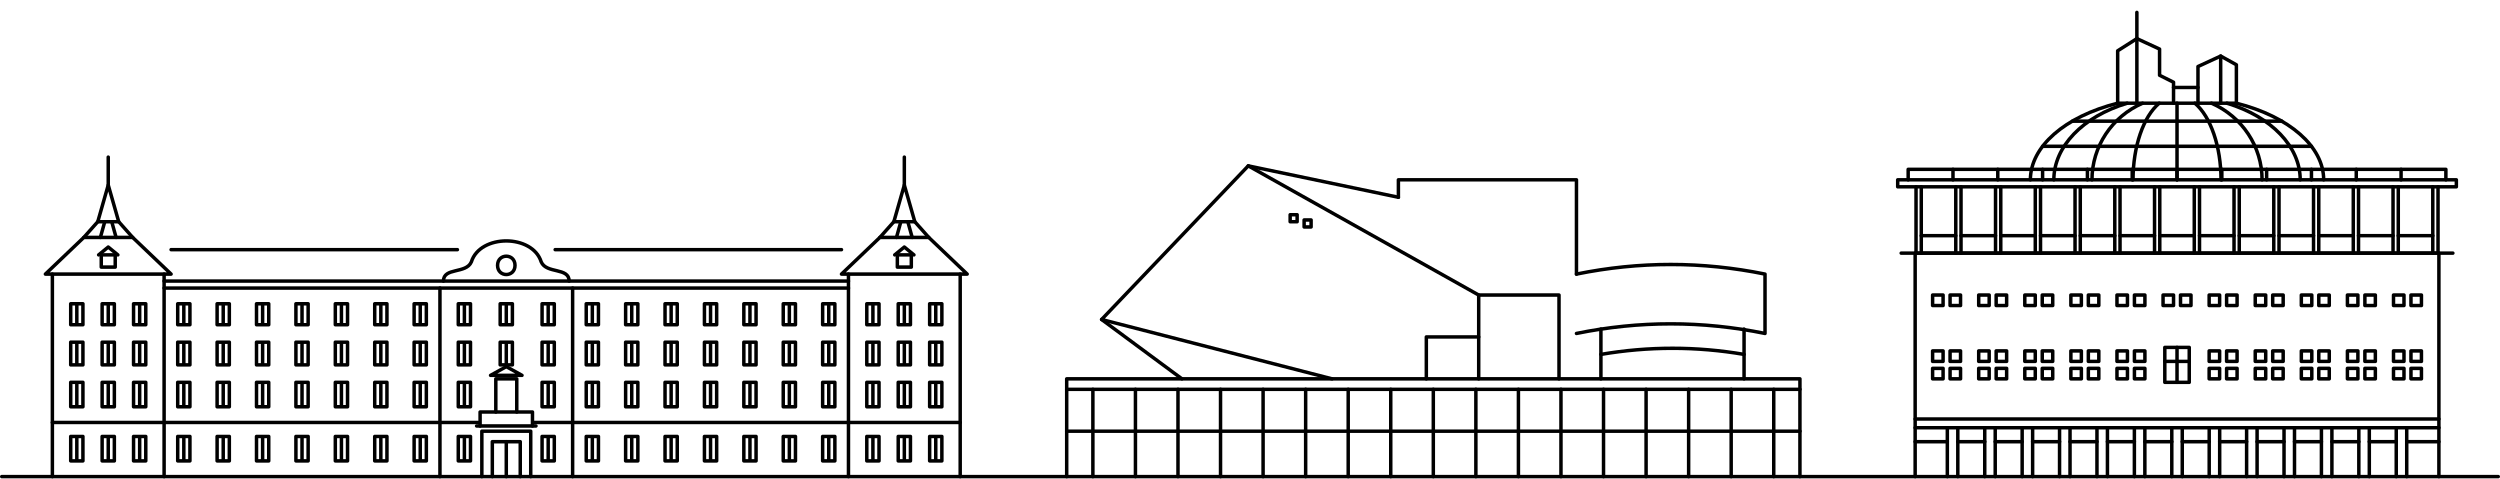
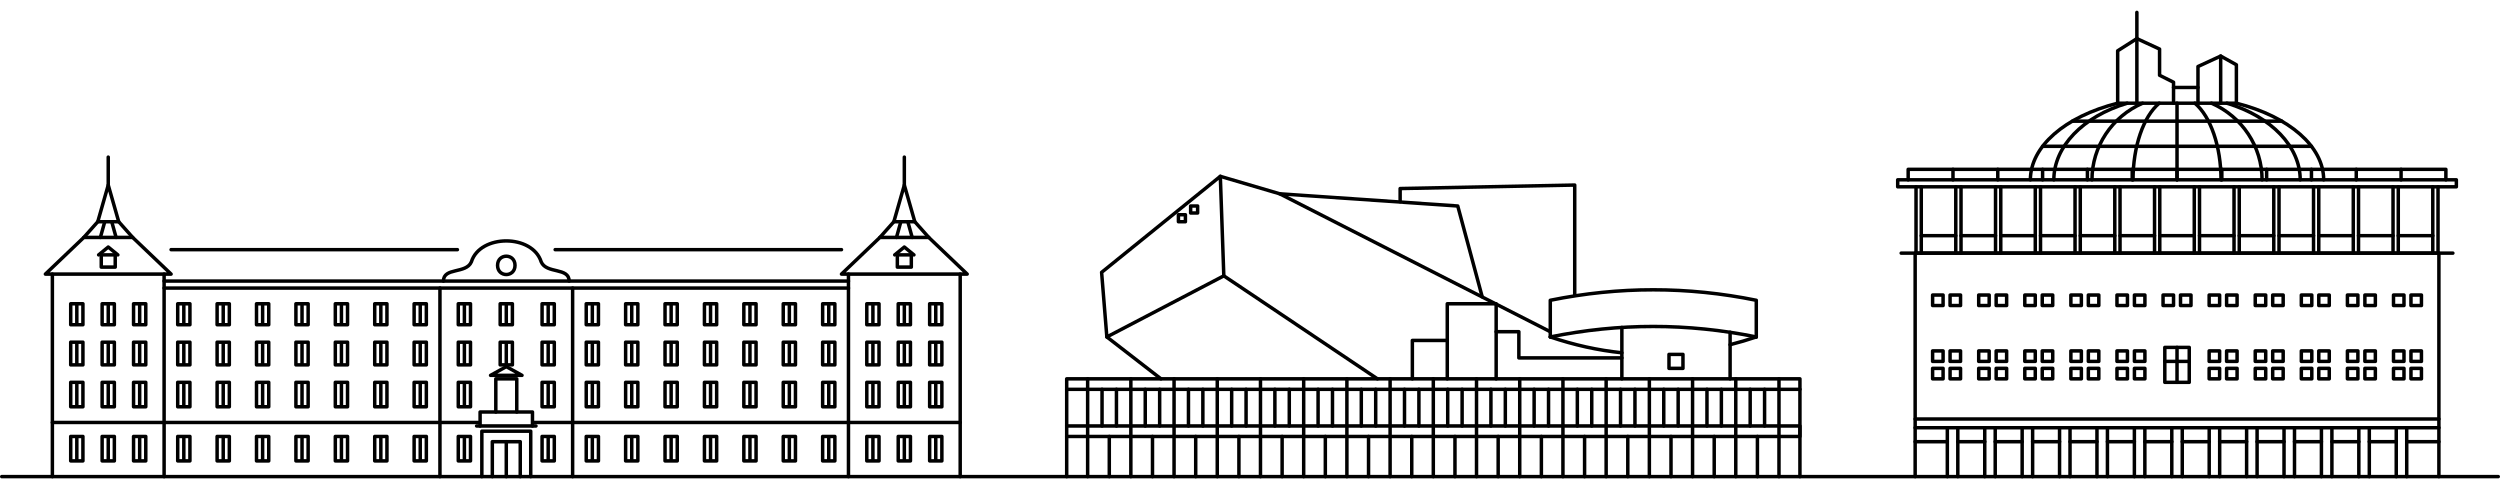
<svg xmlns="http://www.w3.org/2000/svg" fill="none" stroke="currentColor" stroke-linecap="round" stroke-linejoin="round" stroke-width="2" viewBox="-1 -1 1432 274">
  <path d="M29 272V156h-4l22-21h28l22 21h-4v116" />
  <path d="M29 156h64" />
  <path d="m47 135 8-9 6-21 6 21 8 9" />
  <path d="M55 126h12" />
  <path d="m56.5 135 2.5-9m6.5 9-2.5-9" />
  <path d="M61 105V89" />
  <path d="M57 152v-7h8v7Z" />
  <path d="m55.5 145 5.5-4.5 5.5 4.5" />
  <path d="M485 272V156h-4l22-21h28l22 21h-4v116" />
  <path d="M485 156h64" />
  <path d="m503 135 8-9 6-21 6 21 8 9" />
  <path d="M511 126h12" />
  <path d="m512.5 135 2.5-9m6.5 9-2.5-9" />
  <path d="M517 105V89" />
  <path d="M513 152v-7h8v7Z" />
  <path d="m511.5 145 5.5-4.5 5.5 4.5" />
  <path d="M93 160h392" />
  <path d="M93 164h392" />
  <path d="M97 142h164" />
  <path d="M317 142h164" />
  <path d="M251 164v108" />
  <path d="M327 164v108" />
  <path d="M253 160c0-8 13-4 16-11 5-16 35-16 40 0 3 7 16 3 16 11" />
  <path d="M284 151c0 7 10 7 10 0s-10-7-10 0" />
  <path d="M29 241h244" />
  <path d="M305 241h244" />
  <path d="M39.5 263v-14h7v14Zm3.5 0v-14m14.5 14v-14h7v14Zm3.5 0v-14m14.5 14v-14h7v14Zm3.5 0v-14m21.79 14v-14h7v14Zm3.5 0v-14m19.07 14v-14h7v14Zm3.5 0v-14m19.07 14v-14h7v14Zm3.5 0v-14m19.07 14v-14h7v14Zm3.5 0v-14m19.07 14v-14h7v14Zm3.5 0v-14m19.07 14v-14h7v14Zm3.5 0v-14m19.07 14v-14h7v14Zm3.5 0v-14m21.79 14v-14h7v14Zm3.5 0v-14m44.5 14v-14h7v14Zm3.5 0v-14m21.79 14v-14h7v14Zm3.5 0v-14m19.07 14v-14h7v14Zm3.5 0v-14m19.07 14v-14h7v14Zm3.5 0v-14m19.07 14v-14h7v14Zm3.5 0v-14m19.07 14v-14h7v14Zm3.5 0v-14m19.07 14v-14h7v14Zm3.5 0v-14m19.07 14v-14h7v14Zm3.5 0v-14m21.79 14v-14h7v14Zm3.5 0v-14m14.5 14v-14h7v14Zm3.5 0v-14m14.5 14v-14h7v14Zm3.5 0v-14" />
  <path d="M39.5 232v-14h7v14Zm3.5 0v-14m14.5 14v-14h7v14Zm3.5 0v-14m14.5 14v-14h7v14Zm3.5 0v-14m21.79 14v-14h7v14Zm3.5 0v-14m19.07 14v-14h7v14Zm3.5 0v-14m19.07 14v-14h7v14Zm3.5 0v-14m19.07 14v-14h7v14Zm3.5 0v-14m19.07 14v-14h7v14Zm3.5 0v-14m19.07 14v-14h7v14Zm3.5 0v-14m19.07 14v-14h7v14Zm3.5 0v-14m21.79 14v-14h7v14Zm3.5 0v-14m44.5 14v-14h7v14Zm3.5 0v-14m21.79 14v-14h7v14Zm3.5 0v-14m19.07 14v-14h7v14Zm3.5 0v-14m19.07 14v-14h7v14Zm3.5 0v-14m19.07 14v-14h7v14Zm3.5 0v-14m19.07 14v-14h7v14Zm3.5 0v-14m19.07 14v-14h7v14Zm3.5 0v-14m19.07 14v-14h7v14Zm3.5 0v-14m21.79 14v-14h7v14Zm3.5 0v-14m14.5 14v-14h7v14Zm3.5 0v-14m14.5 14v-14h7v14Zm3.5 0v-14" />
  <path d="M39.5 208v-13h7v13Zm3.5 0v-13m14.5 13v-13h7v13Zm3.5 0v-13m14.5 13v-13h7v13Zm3.5 0v-13m21.79 13v-13h7v13Zm3.5 0v-13m19.07 13v-13h7v13Zm3.5 0v-13m19.07 13v-13h7v13Zm3.5 0v-13m19.07 13v-13h7v13Zm3.5 0v-13m19.07 13v-13h7v13Zm3.5 0v-13m19.07 13v-13h7v13Zm3.5 0v-13m19.07 13v-13h7v13Zm3.5 0v-13m21.79 13v-13h7v13Zm3.5 0v-13m20.5 13v-13h7v13Zm3.5 0v-13m20.5 13v-13h7v13Zm3.5 0v-13m21.79 13v-13h7v13Zm3.5 0v-13m19.07 13v-13h7v13Zm3.5 0v-13m19.07 13v-13h7v13Zm3.5 0v-13m19.07 13v-13h7v13Zm3.5 0v-13m19.07 13v-13h7v13Zm3.5 0v-13m19.07 13v-13h7v13Zm3.5 0v-13m19.07 13v-13h7v13Zm3.5 0v-13m21.79 13v-13h7v13Zm3.5 0v-13m14.5 13v-13h7v13Zm3.5 0v-13m14.5 13v-13h7v13Zm3.5 0v-13" />
  <path d="M39.5 185v-12h7v12Zm3.5 0v-12m14.5 12v-12h7v12Zm3.5 0v-12m14.5 12v-12h7v12Zm3.5 0v-12m21.79 12v-12h7v12Zm3.5 0v-12m19.07 12v-12h7v12Zm3.5 0v-12m19.07 12v-12h7v12Zm3.5 0v-12m19.07 12v-12h7v12Zm3.5 0v-12m19.07 12v-12h7v12Zm3.5 0v-12m19.07 12v-12h7v12Zm3.5 0v-12m19.07 12v-12h7v12Zm3.5 0v-12m21.79 12v-12h7v12Zm3.5 0v-12m20.5 12v-12h7v12Zm3.5 0v-12m20.5 12v-12h7v12Zm3.5 0v-12m21.79 12v-12h7v12Zm3.5 0v-12m19.07 12v-12h7v12Zm3.5 0v-12m19.07 12v-12h7v12Zm3.5 0v-12m19.07 12v-12h7v12Zm3.5 0v-12m19.07 12v-12h7v12Zm3.5 0v-12m19.07 12v-12h7v12Zm3.5 0v-12m19.07 12v-12h7v12Zm3.5 0v-12m21.79 12v-12h7v12Zm3.5 0v-12m14.5 12v-12h7v12Zm3.5 0v-12m14.5 12v-12h7v12Zm3.5 0v-12" />
  <path d="M275 272v-26h28v26" />
  <path d="M272 243h34" />
  <path d="M281 272v-20h16v20" />
  <path d="M289 272v-20" />
  <path d="M274 243v-8h30v8" />
  <path d="M283 235v-19h12v19" />
  <path d="m280 214 9-5 9 5Z" />
  <path d="M610 272v-56h420v56" />
  <path d="M610 222h420" />
-   <path d="M625 272v-50m24.38 50v-50m24.37 50v-50m24.37 50v-50m24.38 50v-50m24.38 50v-50m24.37 50v-50m24.37 50v-50M820 272v-50m24.38 50v-50m24.37 50v-50m24.37 50v-50m24.38 50v-50m24.38 50v-50m24.37 50v-50m24.37 50v-50m24.38 50v-50" />
-   <path d="M610 246h420" />
-   <path d="m762 216-132-34 84-88 132 74" />
-   <path d="m630 182 46 34" />
-   <path d="m714 94 86 18" />
-   <path d="M738 126h4v-4h-4Zm8 3h4v-4h-4Z" />
-   <path d="M800 112v-10h102v54" />
-   <path d="M846 216v-48h46v48" />
-   <path d="M816 216v-24h30" />
-   <path d="M902 156q54-11 108 0v34q-54-11-108 0" />
-   <path d="M916 187.5V216m82-28.5V216" />
-   <path d="M916 202q41-7 82 0" />
+   <path d="M610 243h420v6H610" />
+   <path d="M622 272v-56m24.75 56v-56m24.75 56v-56m24.75 56v-56M721 272v-56m24.75 56v-56m24.75 56v-56m24.75 56v-56M820 272v-56m24.75 56v-56m24.75 56v-56m24.75 56v-56M919 272v-56m24.75 56v-56m24.75 56v-56m24.75 56v-56m24.75 56v-56" />
+   <path d="M630.25 243v-21m8.25 21v-21m16.5 21v-21m8.25 21v-21m16.5 21v-21m8.25 21v-21m16.5 21v-21m8.25 21v-21m16.5 21v-21m8.25 21v-21m16.5 21v-21m8.25 21v-21m16.5 21v-21m8.25 21v-21m16.5 21v-21m8.25 21v-21m16.5 21v-21m8.25 21v-21m16.5 21v-21m8.25 21v-21m16.5 21v-21m8.25 21v-21m16.5 21v-21m8.25 21v-21m16.5 21v-21m8.25 21v-21m16.5 21v-21m8.25 21v-21m16.5 21v-21m8.25 21v-21m16.5 21v-21m8.25 21v-21" />
+   <path d="M634.4 272v-23m24.75 23v-23m24.75 23v-23m24.75 23v-23m24.75 23v-23m24.75 23v-23m24.75 23v-23m24.75 23v-23m24.75 23v-23m24.75 23v-23m24.75 23v-23m24.75 23v-23m24.75 23v-23m24.75 23v-23m24.75 23v-23m24.75 23v-23" />
+   <path d="m630 155 68-55 2 57-67 35Z" />
+   <path d="m698 100 34 10 155 79" />
+   <path d="m700 157 88 59" />
+   <path d="m732 110 102 7 14 52" />
+   <path d="m633 192 31 24" />
+   <path d="M674 126h4v-4h-4Zm7-5h4v-4h-4Z" />
+   <path d="M801 114.5V107l100-2v63" />
+   <path d="M828 216v-43h28v43" />
+   <path d="M808 216v-22h20" />
+   <path d="M856 189h13v15h59" />
+   <path d="M887 192v-21q59-12 118 0v21" />
+   <path d="M887 192q59-12 118 0" />
+   <path d="M887 192q20.5 6.95 41 9.07m62-4.63q7.5-1.9 15-4.44" />
+   <path d="M928 216v-29.44M990 216v-26.66" />
+   <path d="M955 210v-8h8v8Z" />
  <path d="M1096 272V144h300v128" />
  <path d="M1114.43 272v-28m6 0v28m15.43 0v-28m6 0v28m15.43 0v-28m6 0v28m15.42 0v-28m6 0v28m15.43 0v-28m6 0v28m15.43 0v-28m6 0v28m15.43 0v-28m6 0v28m15.43 0v-28m6 0v28m15.43 0v-28m6 0v28m15.43 0v-28m6 0v28m15.42 0v-28m6 0v28m15.43 0v-28m6 0v28m15.43 0v-28m6 0v28" />
  <path d="M1096 244h300" />
  <path d="M1096 239h300" />
  <path d="M1096 252h18.43m6 0h15.43m6 0h15.43m6 0h15.42m6 0h15.43m6 0h15.43m6 0H1243m6 0h15.43m6 0h15.43m6 0h15.43m6 0h15.42m6 0h15.43m6 0h15.43m6 0H1396" />
  <path d="M1088 144h316" />
  <path d="M1096.5 144v-38m3 0v38m19.77 0v-38m3 0v38m19.77 0v-38m3 0v38m19.77 0v-38m3 0v38m19.77 0v-38m3 0v38m19.77 0v-38m3 0v38m19.77 0v-38m3 0v38m19.76 0v-38m3 0v38m19.77 0v-38m3 0v38m19.77 0v-38m3 0v38m19.77 0v-38m3 0v38m19.77 0v-38m3 0v38m19.77 0v-38m3 0v38m19.77 0v-38m3 0v38" />
  <path d="M1099.5 134h19.77m3 0h19.77m3 0h19.77m3 0h19.77m3 0h19.77m3 0h19.77m3 0h19.76m3 0h19.77m3 0h19.77m3 0h19.77m3 0h19.77m3 0h19.77m3 0h19.77" />
  <path d="M1086 106h320v-4h-320Z" />
  <path d="M1106 174h6v-6h-6Zm10 0h6v-6h-6Zm16.4 0h6v-6h-6Zm10 0h6v-6h-6Zm16.4 0h6v-6h-6Zm10 0h6v-6h-6Zm16.4 0h6v-6h-6Zm10 0h6v-6h-6Zm16.4 0h6v-6h-6Zm10 0h6v-6h-6Zm16.4 0h6v-6h-6Zm10 0h6v-6h-6Zm16.4 0h6v-6h-6Zm10 0h6v-6h-6Zm16.4 0h6v-6h-6Zm10 0h6v-6h-6Zm16.4 0h6v-6h-6Zm10 0h6v-6h-6Zm16.4 0h6v-6h-6Zm10 0h6v-6h-6Zm16.4 0h6v-6h-6Zm10 0h6v-6h-6Z" />
  <path d="M1106 216h6v-6h-6Zm10 0h6v-6h-6Zm-10-10h6v-6h-6Zm10 0h6v-6h-6Zm16.4 10h6v-6h-6Zm10 0h6v-6h-6Zm-10-10h6v-6h-6Zm10 0h6v-6h-6Zm16.4 10h6v-6h-6Zm10 0h6v-6h-6Zm-10-10h6v-6h-6Zm10 0h6v-6h-6Zm16.4 10h6v-6h-6Zm10 0h6v-6h-6Zm-10-10h6v-6h-6Zm10 0h6v-6h-6Zm16.4 10h6v-6h-6Zm10 0h6v-6h-6Zm-10-10h6v-6h-6Zm10 0h6v-6h-6Zm42.8 10h6v-6h-6Zm10 0h6v-6h-6Zm-10-10h6v-6h-6Zm10 0h6v-6h-6Zm16.4 10h6v-6h-6Zm10 0h6v-6h-6Zm-10-10h6v-6h-6Zm10 0h6v-6h-6Zm16.4 10h6v-6h-6Zm10 0h6v-6h-6Zm-10-10h6v-6h-6Zm10 0h6v-6h-6Zm16.4 10h6v-6h-6Zm10 0h6v-6h-6Zm-10-10h6v-6h-6Zm10 0h6v-6h-6Zm16.4 10h6v-6h-6Zm10 0h6v-6h-6Zm-10-10h6v-6h-6Zm10 0h6v-6h-6Z" />
  <path d="M1239 218v-20h14v20Z" />
  <path d="M1246 218v-20m-7 8h14" />
  <path d="M1092 102v-6h308v6" />
  <path d="M1117.67 102v-6m25.66 6v-6m25.67 6v-6m25.67 6v-6m25.66 6v-6m25.67 6v-6m25.67 6v-6m25.66 6v-6m25.67 6v-6m25.67 6v-6m25.66 6v-6" />
  <path d="M1162 102c0-19 19.6-36.2 50-43.89" />
  <path d="M1330 102c0-19-19.6-36.2-50-43.89" />
  <path d="M1169.01 82.8h153.98m-136.98-14.4h119.98" />
  <path d="M1175.44 102c0-19 16.47-36.2 42-43.89" />
  <path d="M1197.28 102c0-19 11.37-36.2 29-43.89" />
  <path d="M1220.8 102c0-19 5.88-36.2 15-43.89" />
  <path d="M1246 102V58.11" />
  <path d="M1271.2 102c0-19-5.88-36.2-15-43.89" />
  <path d="M1294.72 102c0-19-11.37-36.2-29-43.89" />
  <path d="M1316.56 102c0-19-16.47-36.2-42-43.89" />
  <path d="M1212 58.11v-30l11-7 13 6v15l8 4v12Z" />
  <path d="M1223 21.11v37" />
  <path d="M1258 58.11v-21l13-6 9 5v22Z" />
  <path d="M1271 31.11v27" />
  <path d="M1244 58.11h14" />
  <path d="M1244 49.11h14" />
  <path d="M1223 21.11v-15" />
  <path d="M0 272h1430" />
</svg>
